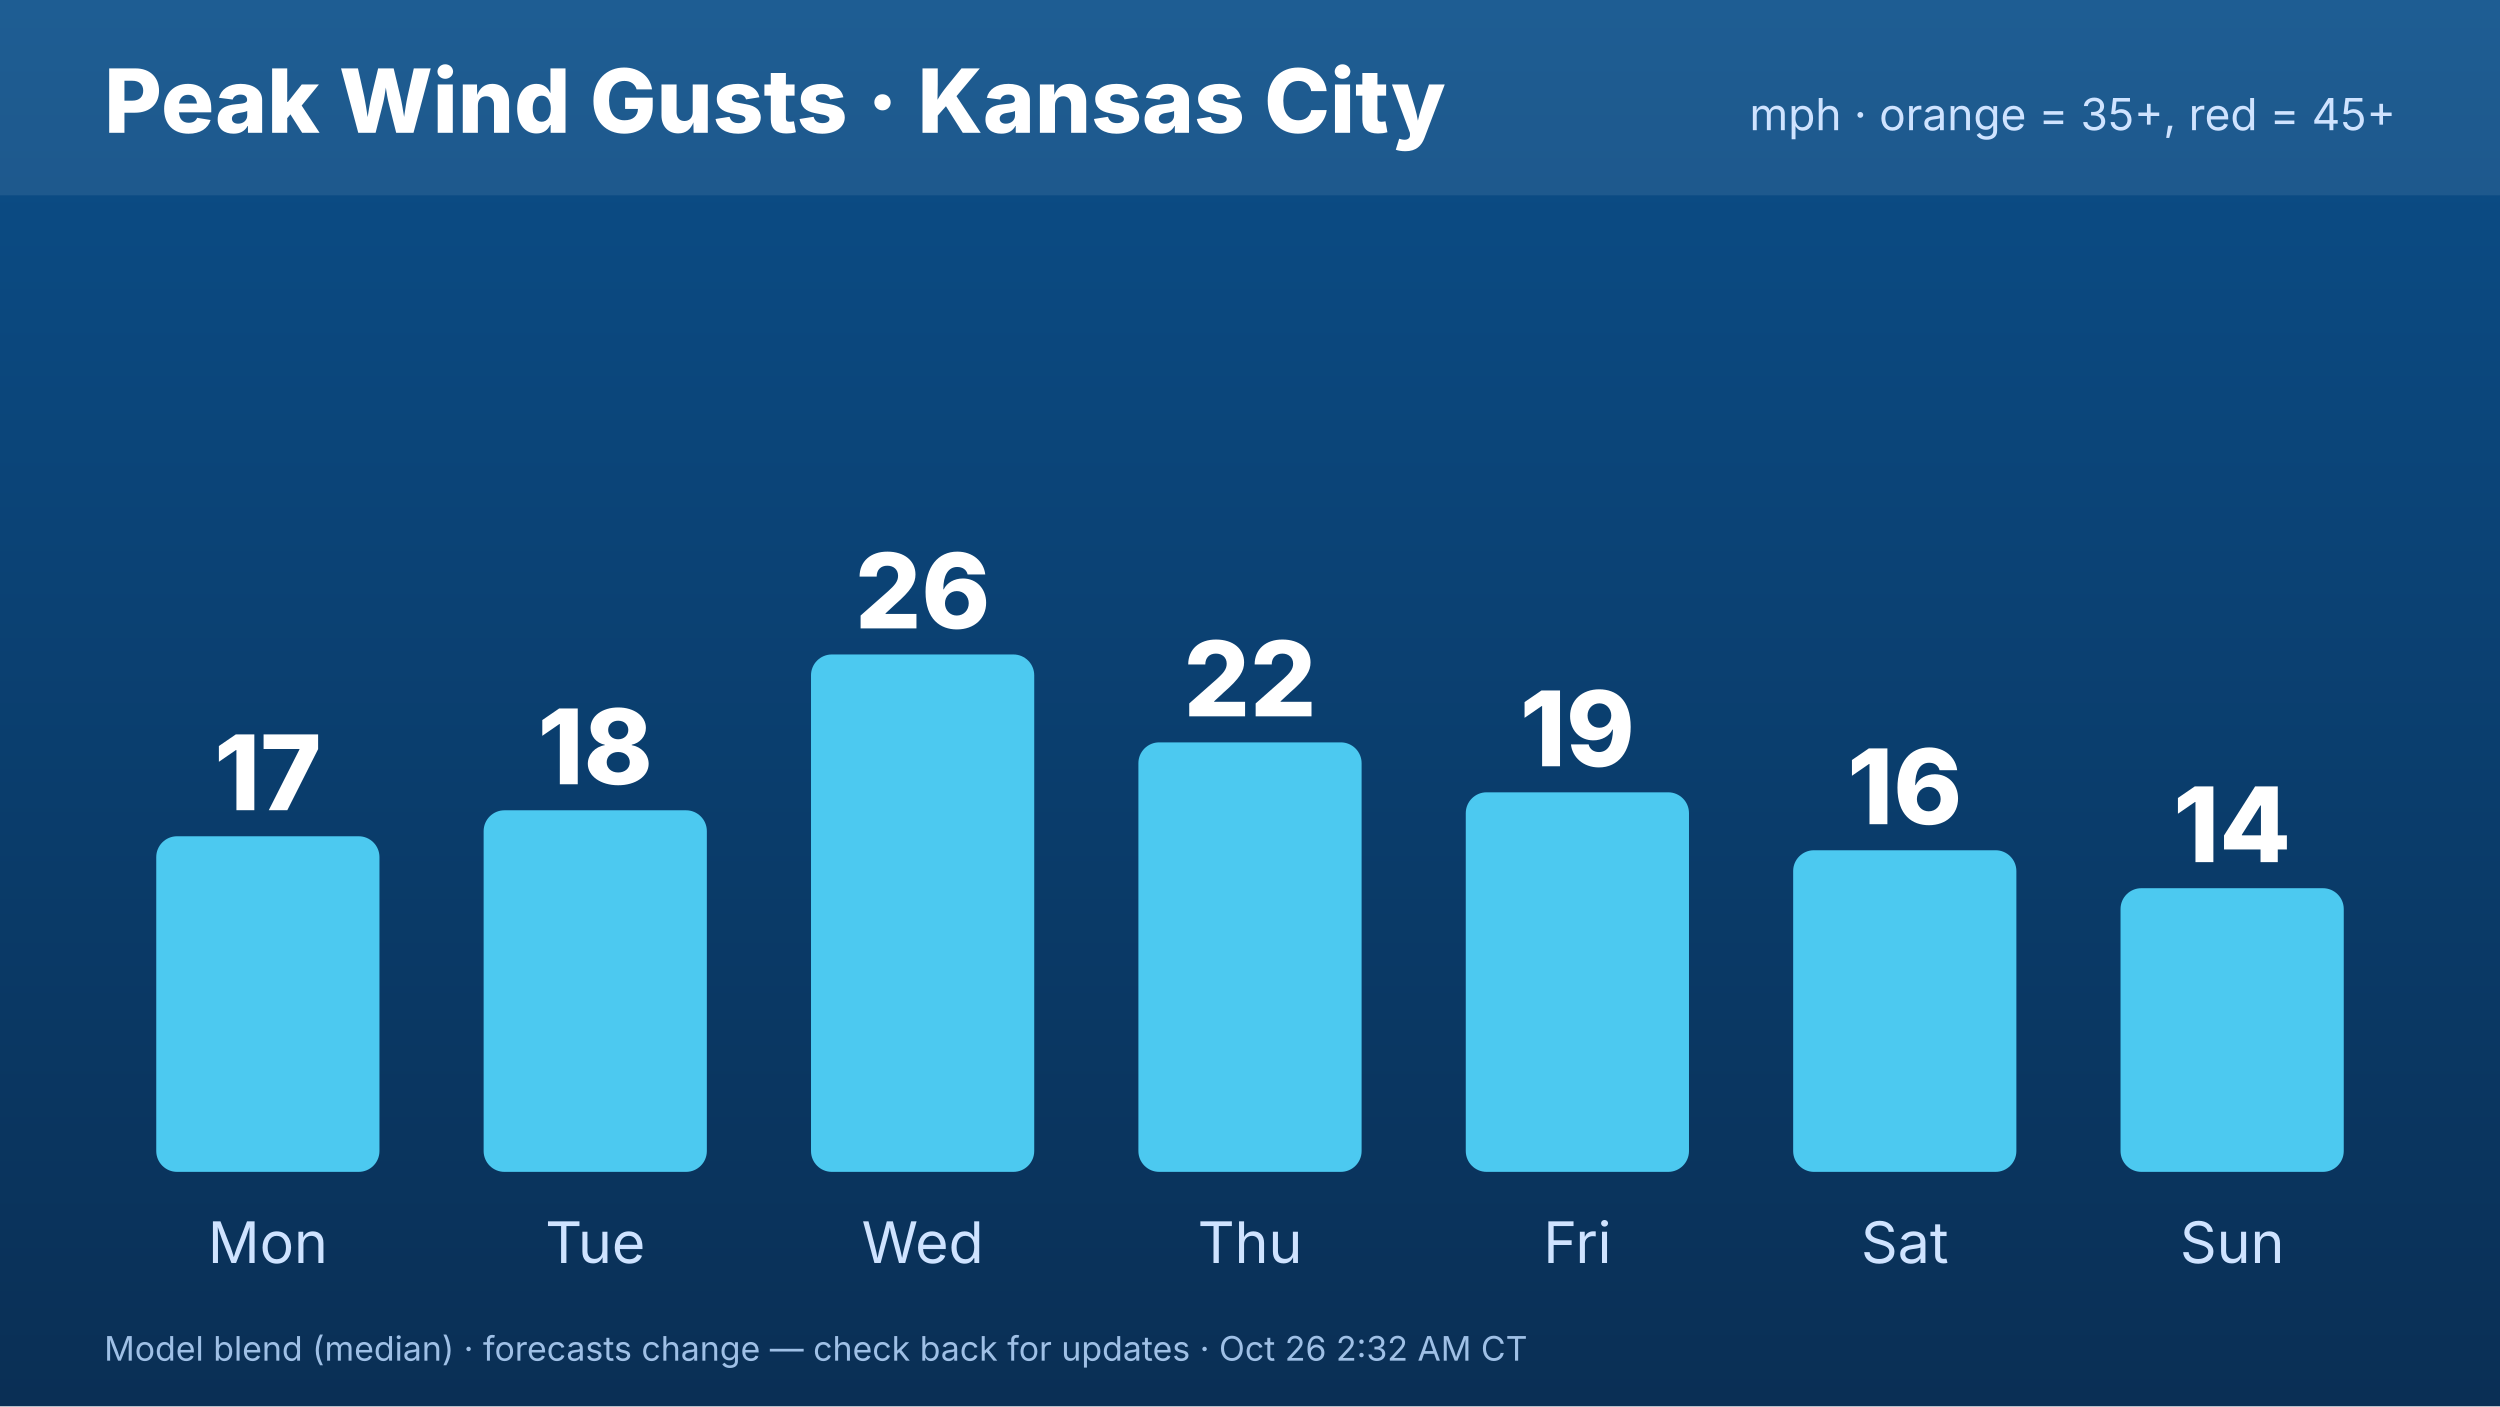
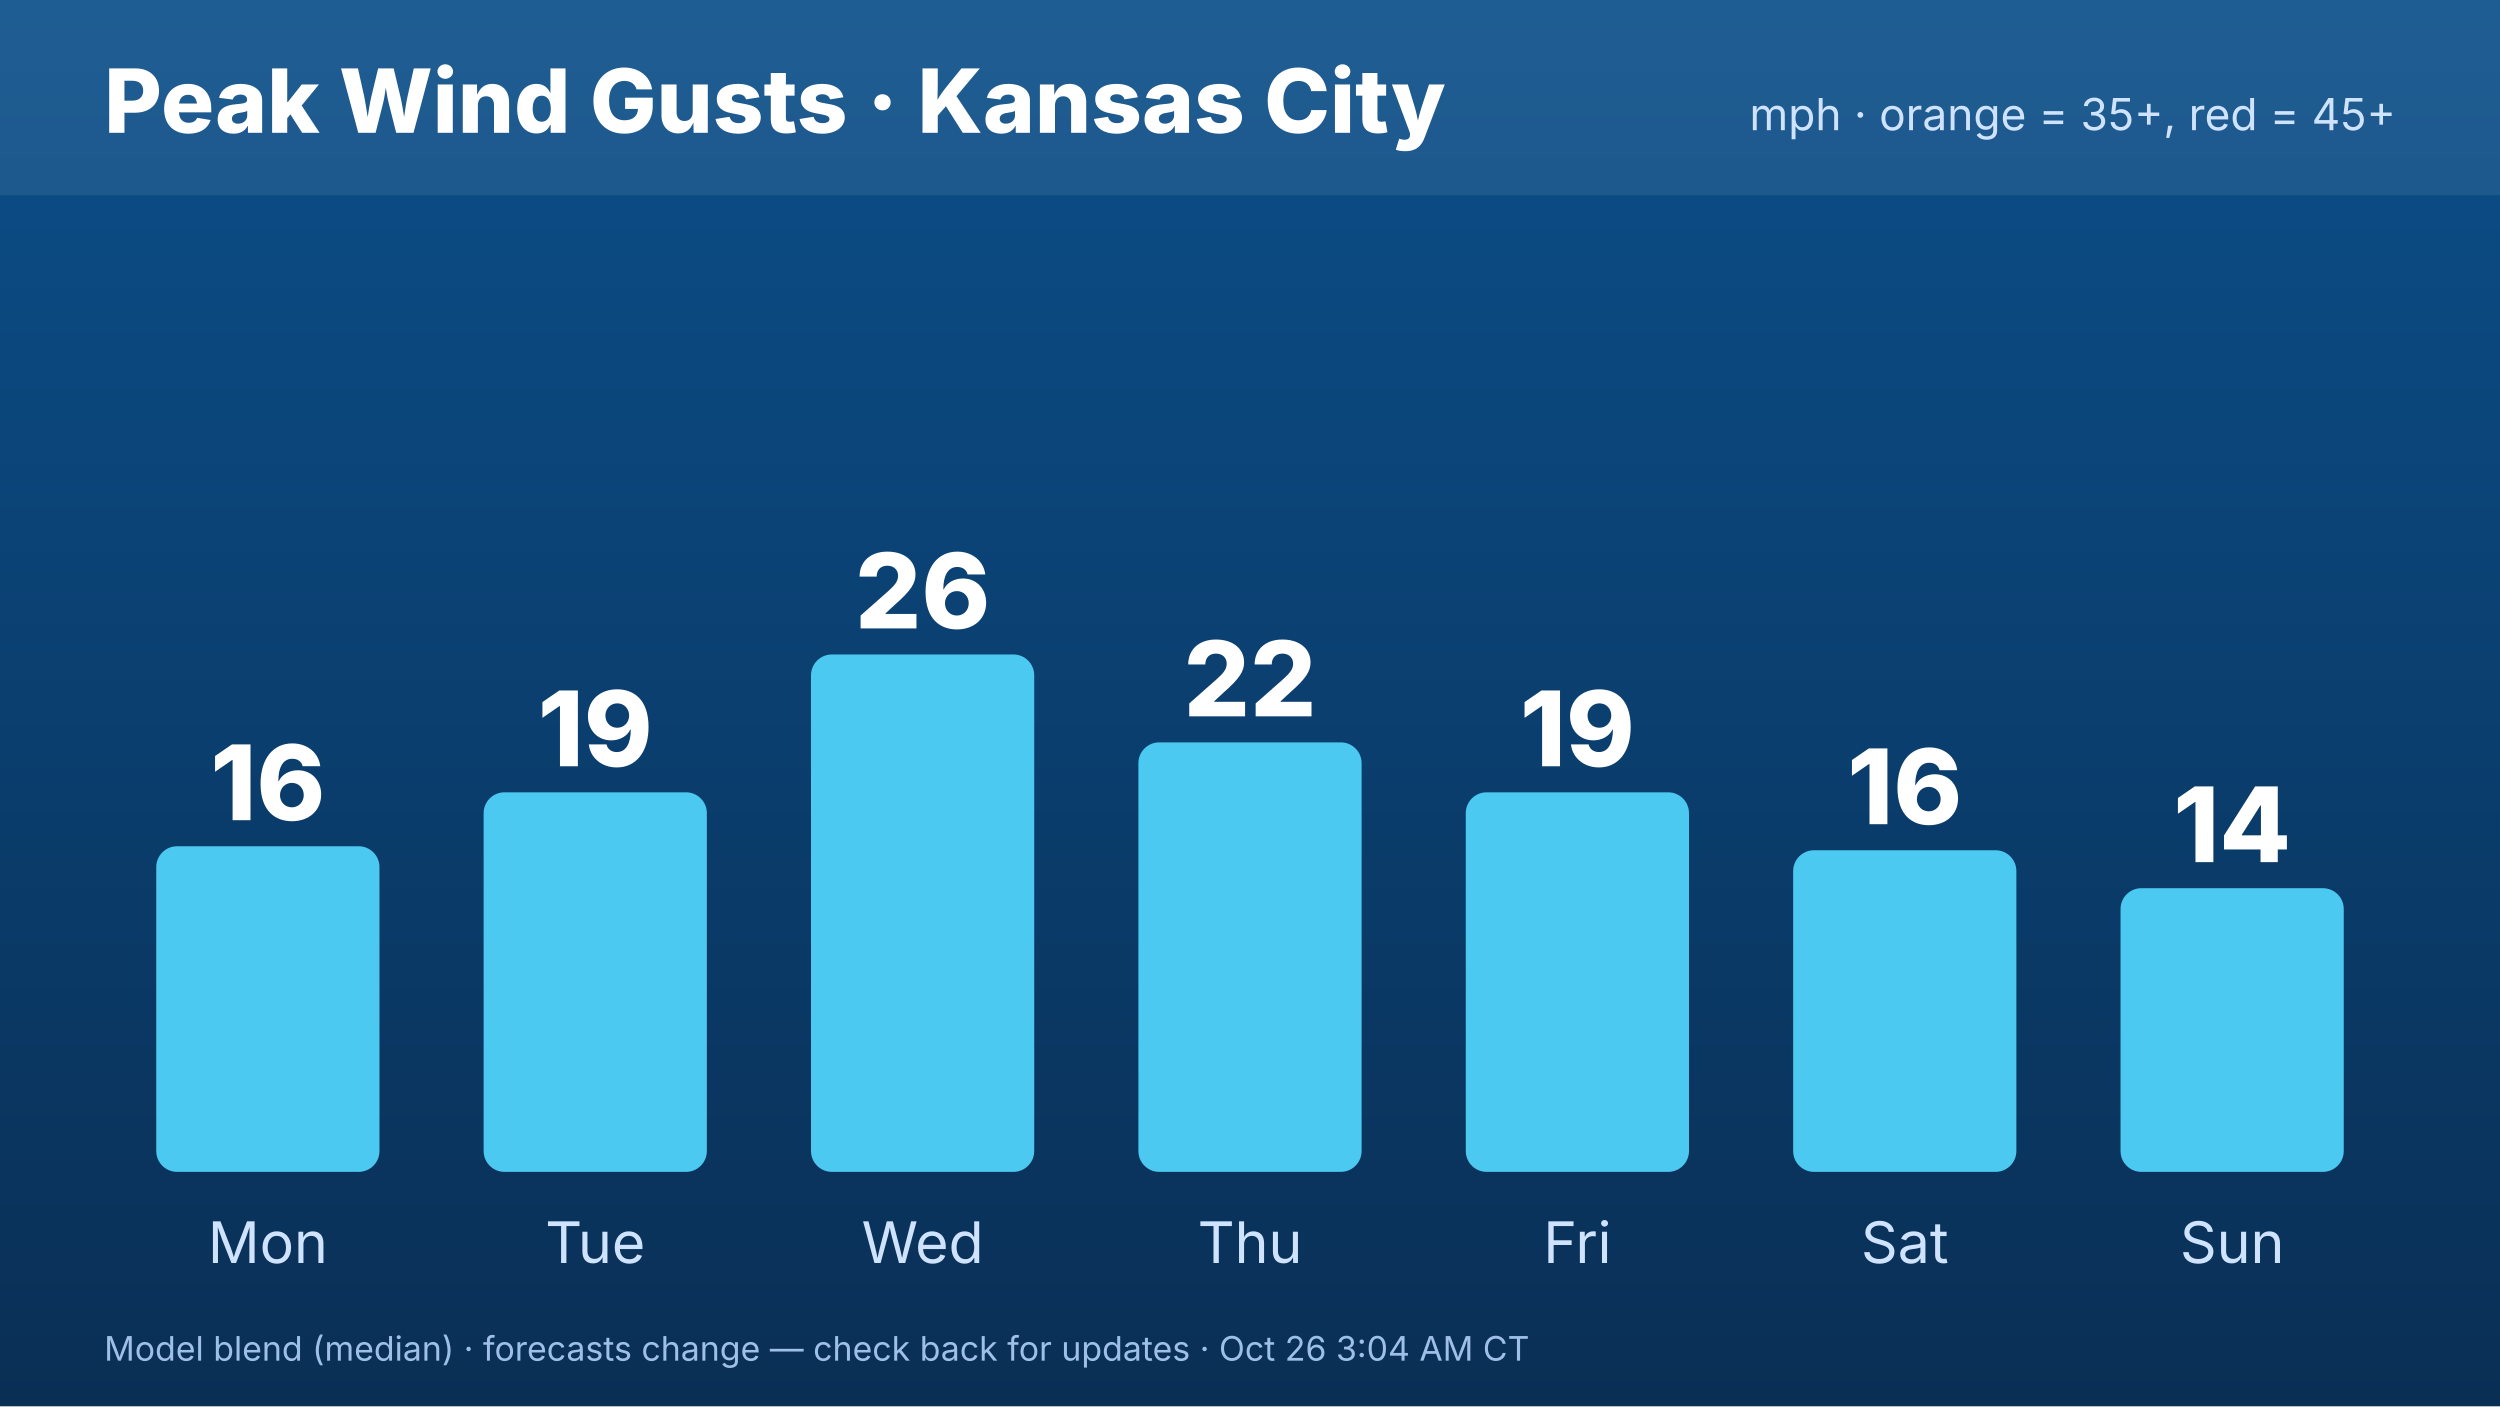
<svg xmlns="http://www.w3.org/2000/svg" width="1920" height="1080" viewBox="0 0 1920 1080" font-family="Inter,Helvetica,Arial,sans-serif">
  <defs>
    <linearGradient id="bg" x1="0" y1="0" x2="0" y2="1">
      <stop offset="0" stop-color="#0b4f8a" />
      <stop offset="1" stop-color="#0a2f55" />
    </linearGradient>
  </defs>
  <rect width="1920" height="1080" fill="url(#bg)" />
  <rect x="0" y="0" width="1920" height="150" fill="#ffffff" opacity=".08" />
  <text x="80" y="102" font-size="68" font-weight="800" fill="#fff">Peak Wind Gusts · Kansas City</text>
  <text x="1840" y="100" font-size="34" fill="#cfe3ff" text-anchor="end">mph · orange = 35+, red = 45+</text>
-   <rect x="120.0" y="642.247" width="171.429" height="257.753" rx="16" fill="#4cc9f0" />
-   <text x="205.714" y="622.247" font-size="80" font-weight="800" fill="#fff" text-anchor="middle">17</text>
+   <rect x="120.0" y="649.918" width="171.429" height="250.082" rx="16" fill="#4cc9f0" />
+   <text x="205.714" y="629.918" font-size="80" font-weight="800" fill="#fff" text-anchor="middle">16</text>
  <text x="205.714" y="970" font-size="44" fill="#cfe3ff" text-anchor="middle">Mon</text>
-   <rect x="371.429" y="622.301" width="171.429" height="277.699" rx="16" fill="#4cc9f0" />
-   <text x="457.143" y="602.301" font-size="80" font-weight="800" fill="#fff" text-anchor="middle">18</text>
+   <rect x="371.429" y="608.493" width="171.429" height="291.507" rx="16" fill="#4cc9f0" />
+   <text x="457.143" y="588.493" font-size="80" font-weight="800" fill="#fff" text-anchor="middle">19</text>
  <text x="457.143" y="970" font-size="44" fill="#cfe3ff" text-anchor="middle">Tue</text>
  <rect x="622.857" y="502.63" width="171.429" height="397.37" rx="16" fill="#4cc9f0" />
  <text x="708.571" y="482.63" font-size="80" font-weight="800" fill="#fff" text-anchor="middle">26</text>
  <text x="708.571" y="970" font-size="44" fill="#cfe3ff" text-anchor="middle">Wed</text>
  <rect x="874.286" y="570.137" width="171.429" height="329.863" rx="16" fill="#4cc9f0" />
  <text x="960" y="550.137" font-size="80" font-weight="800" fill="#fff" text-anchor="middle">22</text>
  <text x="960" y="970" font-size="44" fill="#cfe3ff" text-anchor="middle">Thu</text>
  <rect x="1125.714" y="608.493" width="171.429" height="291.507" rx="16" fill="#4cc9f0" />
  <text x="1211.429" y="588.493" font-size="80" font-weight="800" fill="#fff" text-anchor="middle">19</text>
  <text x="1211.429" y="970" font-size="44" fill="#cfe3ff" text-anchor="middle">Fri</text>
  <rect x="1377.143" y="652.986" width="171.429" height="247.014" rx="16" fill="#4cc9f0" />
  <text x="1462.857" y="632.986" font-size="80" font-weight="800" fill="#fff" text-anchor="middle">16</text>
  <text x="1462.857" y="970" font-size="44" fill="#cfe3ff" text-anchor="middle">Sat</text>
  <rect x="1628.571" y="682.137" width="171.429" height="217.863" rx="16" fill="#4cc9f0" />
  <text x="1714.286" y="662.137" font-size="80" font-weight="800" fill="#fff" text-anchor="middle">14</text>
  <text x="1714.286" y="970" font-size="44" fill="#cfe3ff" text-anchor="middle">Sun</text>
-   <text x="80" y="1045" font-size="26" fill="#9fc0e6">Model blend (median) · forecasts change — check back for updates · Oct 26 2:32 AM CT</text>
+   <text x="80" y="1045" font-size="26" fill="#9fc0e6">Model blend (median) · forecasts change — check back for updates · Oct 26 3:04 AM CT</text>
</svg>
